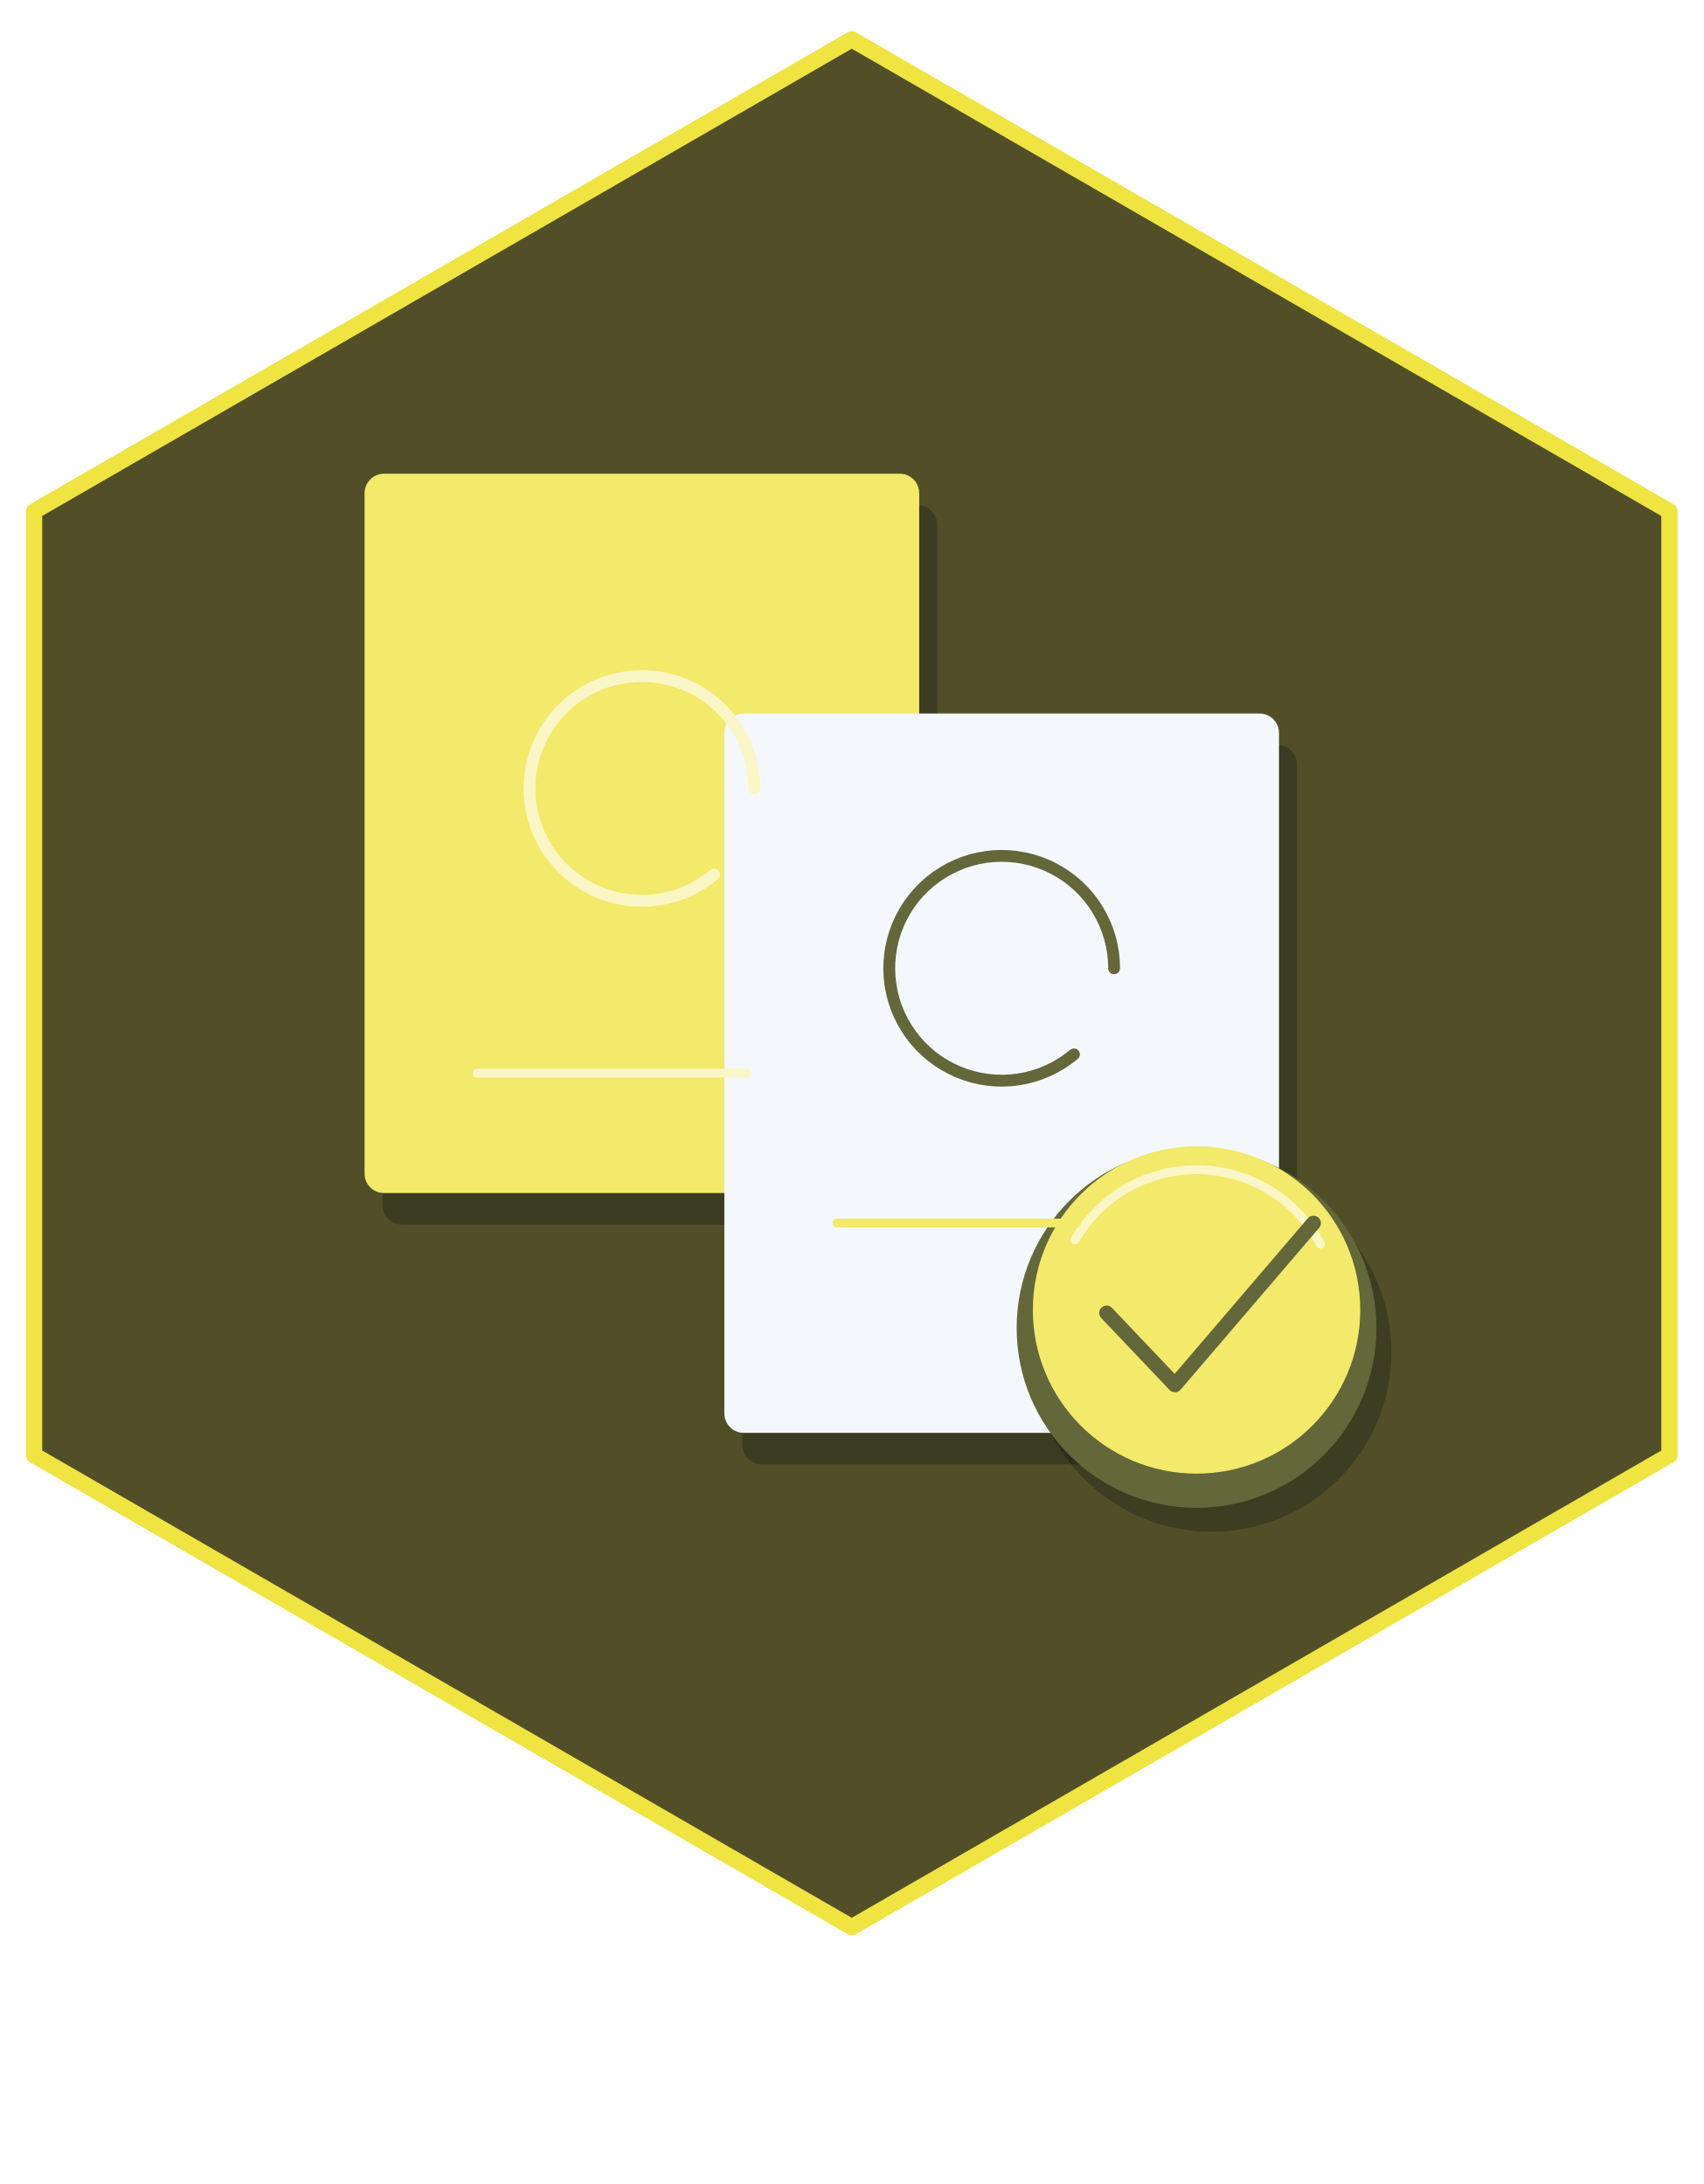
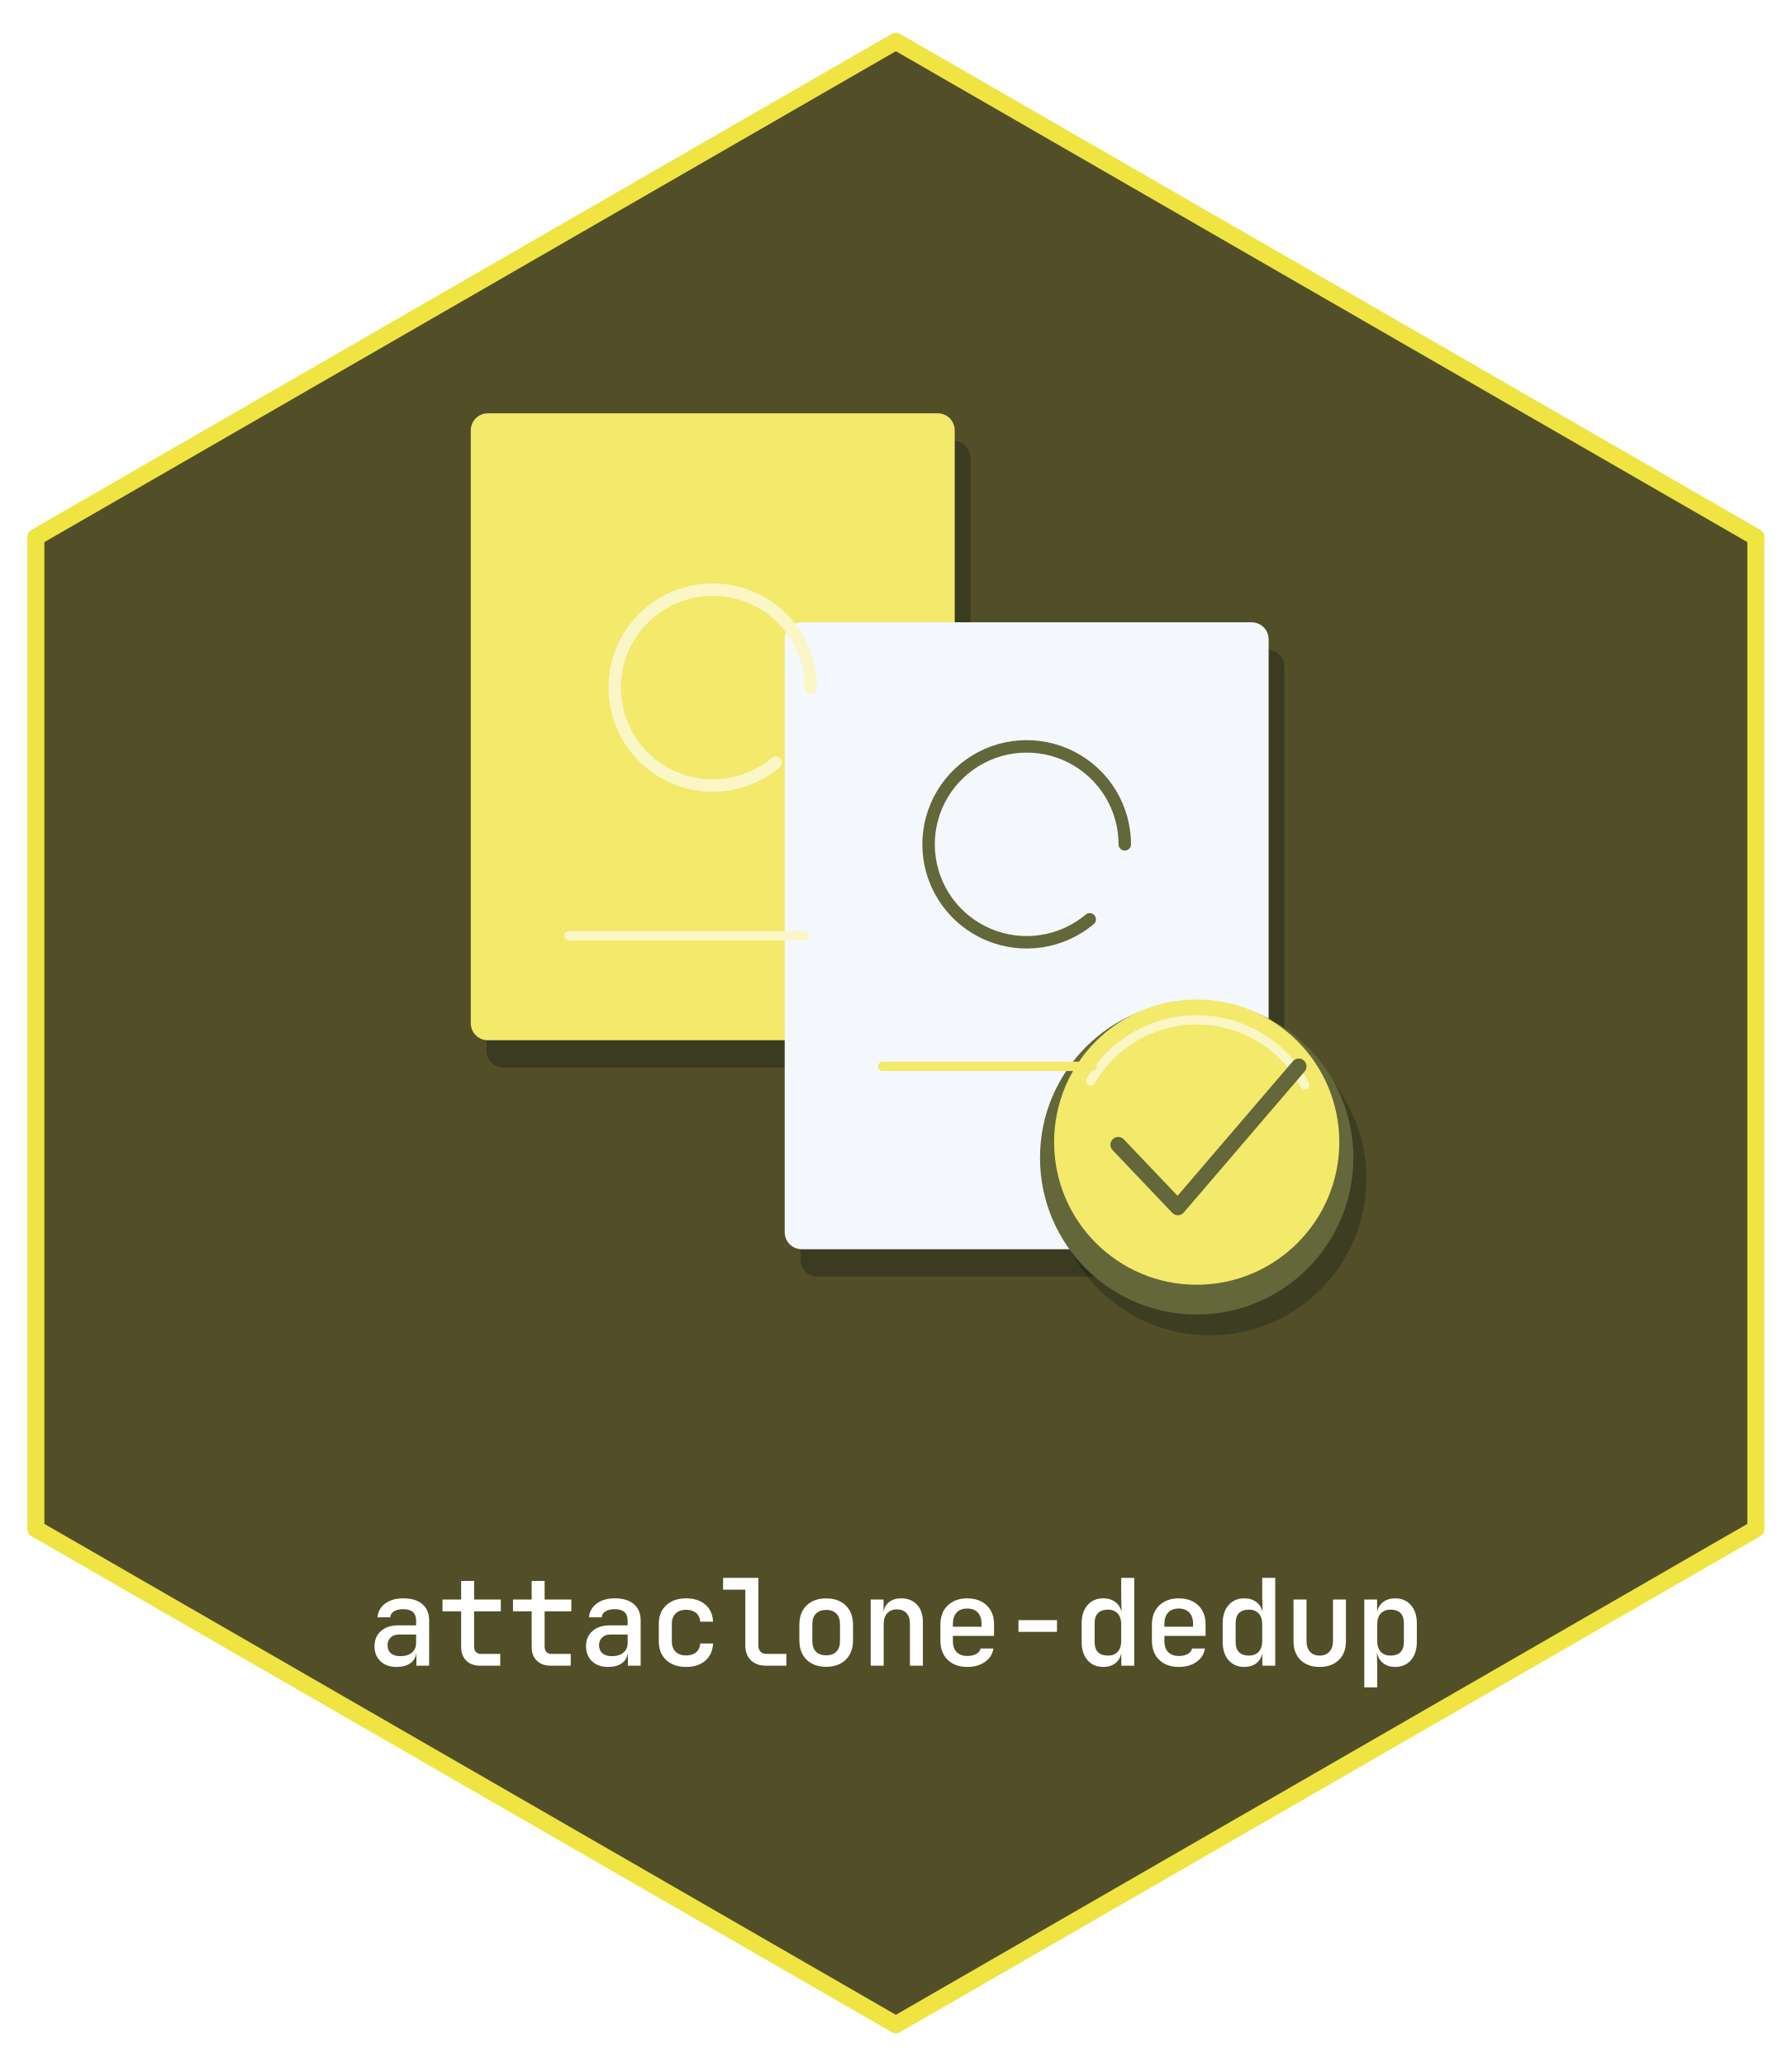
- <svg xmlns="http://www.w3.org/2000/svg" xmlns:xlink="http://www.w3.org/1999/xlink" width="432pt" height="554pt" viewBox="0 0 432 554">
+ <svg xmlns="http://www.w3.org/2000/svg" xmlns:xlink="http://www.w3.org/1999/xlink" width="432pt" height="498pt" viewBox="0 0 432 498">
  <defs>
    <g>
      <g id="glyph-0-0">
-         <path d="M 8.328 0.344 C 6.422 0.344 4.906 -0.191 3.781 -1.266 C 2.664 -2.348 2.109 -3.766 2.109 -5.516 C 2.109 -7.273 2.707 -8.691 3.906 -9.766 C 5.113 -10.848 6.711 -11.391 8.703 -11.391 L 13.875 -11.391 L 13.875 -12.75 C 13.875 -14.906 12.66 -15.984 10.234 -15.984 C 9.148 -15.984 8.273 -15.773 7.609 -15.359 C 6.953 -14.953 6.602 -14.391 6.562 -13.672 L 2.953 -13.672 C 3.066 -15.234 3.77 -16.52 5.062 -17.531 C 6.352 -18.539 8.086 -19.047 10.266 -19.047 C 12.578 -19.047 14.367 -18.492 15.641 -17.391 C 16.91 -16.285 17.547 -14.75 17.547 -12.781 L 17.547 0 L 13.938 0 L 13.938 -3.5 L 13.906 -3.5 C 13.75 -2.301 13.18 -1.359 12.203 -0.672 C 11.234 0.004 9.941 0.344 8.328 0.344 Z M 9.391 -2.688 C 10.766 -2.688 11.852 -3.02 12.656 -3.688 C 13.469 -4.352 13.875 -5.254 13.875 -6.391 L 13.875 -8.812 L 8.969 -8.812 C 8 -8.812 7.223 -8.523 6.641 -7.953 C 6.066 -7.391 5.781 -6.664 5.781 -5.781 C 5.781 -4.832 6.098 -4.078 6.734 -3.516 C 7.367 -2.961 8.254 -2.688 9.391 -2.688 Z M 9.391 -2.688 " />
+         <path d="M 7.109 0.297 C 5.484 0.297 4.191 -0.16 3.234 -1.078 C 2.273 -2.004 1.797 -3.211 1.797 -4.703 C 1.797 -6.203 2.305 -7.41 3.328 -8.328 C 4.359 -9.254 5.723 -9.719 7.422 -9.719 L 11.828 -9.719 L 11.828 -10.875 C 11.828 -12.707 10.797 -13.625 8.734 -13.625 C 7.805 -13.625 7.062 -13.453 6.5 -13.109 C 5.938 -12.766 5.633 -12.281 5.594 -11.656 L 2.516 -11.656 C 2.617 -12.988 3.219 -14.082 4.312 -14.938 C 5.414 -15.801 6.898 -16.234 8.766 -16.234 C 10.734 -16.234 12.258 -15.766 13.344 -14.828 C 14.426 -13.891 14.969 -12.582 14.969 -10.906 L 14.969 0 L 11.891 0 L 11.891 -2.984 L 11.859 -2.984 C 11.723 -1.961 11.238 -1.16 10.406 -0.578 C 9.57 0.004 8.473 0.297 7.109 0.297 Z M 8 -2.297 C 9.176 -2.297 10.109 -2.578 10.797 -3.141 C 11.484 -3.711 11.828 -4.484 11.828 -5.453 L 11.828 -7.516 L 7.656 -7.516 C 6.82 -7.516 6.16 -7.27 5.672 -6.781 C 5.18 -6.301 4.938 -5.688 4.938 -4.938 C 4.938 -4.125 5.203 -3.477 5.734 -3 C 6.273 -2.531 7.031 -2.297 8 -2.297 Z M 8 -2.297 " />
      </g>
      <g id="glyph-0-1">
-         <path d="M 12.062 0 C 10.414 0 9.102 -0.473 8.125 -1.422 C 7.145 -2.379 6.656 -3.672 6.656 -5.297 L 6.656 -15.375 L 1.391 -15.375 L 1.391 -18.703 L 6.656 -18.703 L 6.656 -23.969 L 10.344 -23.969 L 10.344 -18.703 L 17.891 -18.703 L 17.891 -15.375 L 10.344 -15.375 L 10.344 -5.344 C 10.344 -4.75 10.508 -4.266 10.844 -3.891 C 11.188 -3.516 11.648 -3.328 12.234 -3.328 L 17.719 -3.328 L 17.719 0 Z M 12.062 0 " />
+         <path d="M 10.297 0 C 8.879 0 7.754 -0.406 6.922 -1.219 C 6.098 -2.031 5.688 -3.133 5.688 -4.531 L 5.688 -13.109 L 1.188 -13.109 L 1.188 -15.953 L 5.688 -15.953 L 5.688 -20.438 L 8.812 -20.438 L 8.812 -15.953 L 15.25 -15.953 L 15.25 -13.109 L 8.812 -13.109 L 8.812 -4.547 C 8.812 -4.047 8.957 -3.633 9.25 -3.312 C 9.539 -3 9.938 -2.844 10.438 -2.844 L 15.109 -2.844 L 15.109 0 Z M 10.297 0 " />
      </g>
      <g id="glyph-0-2">
-         <path d="M 10.469 0.344 C 8.133 0.344 6.266 -0.301 4.859 -1.594 C 3.453 -2.883 2.75 -4.656 2.75 -6.906 L 2.75 -11.797 C 2.75 -14.035 3.453 -15.801 4.859 -17.094 C 6.266 -18.395 8.133 -19.047 10.469 -19.047 C 12.738 -19.047 14.551 -18.453 15.906 -17.266 C 17.27 -16.086 18 -14.477 18.094 -12.438 L 14.453 -12.438 C 14.379 -13.508 13.984 -14.336 13.266 -14.922 C 12.555 -15.516 11.625 -15.812 10.469 -15.812 C 9.227 -15.812 8.242 -15.461 7.516 -14.766 C 6.785 -14.078 6.422 -13.098 6.422 -11.828 L 6.422 -6.906 C 6.422 -5.613 6.785 -4.617 7.516 -3.922 C 8.242 -3.234 9.227 -2.891 10.469 -2.891 C 11.645 -2.891 12.582 -3.18 13.281 -3.766 C 13.988 -4.359 14.379 -5.203 14.453 -6.297 L 18.094 -6.297 C 18 -4.254 17.27 -2.633 15.906 -1.438 C 14.551 -0.25 12.738 0.344 10.469 0.344 Z M 10.469 0.344 " />
+         <path d="M 8.938 0.297 C 6.938 0.297 5.336 -0.254 4.141 -1.359 C 2.941 -2.461 2.344 -3.973 2.344 -5.891 L 2.344 -10.062 C 2.344 -11.977 2.941 -13.484 4.141 -14.578 C 5.336 -15.68 6.938 -16.234 8.938 -16.234 C 10.863 -16.234 12.406 -15.727 13.562 -14.719 C 14.727 -13.719 15.348 -12.348 15.422 -10.609 L 12.328 -10.609 C 12.266 -11.523 11.926 -12.234 11.312 -12.734 C 10.707 -13.234 9.914 -13.484 8.938 -13.484 C 7.875 -13.484 7.031 -13.188 6.406 -12.594 C 5.789 -12.008 5.484 -11.176 5.484 -10.094 L 5.484 -5.891 C 5.484 -4.785 5.789 -3.938 6.406 -3.344 C 7.031 -2.758 7.875 -2.469 8.938 -2.469 C 9.938 -2.469 10.734 -2.719 11.328 -3.219 C 11.93 -3.719 12.266 -4.43 12.328 -5.359 L 15.422 -5.359 C 15.348 -3.617 14.727 -2.238 13.562 -1.219 C 12.406 -0.207 10.863 0.297 8.938 0.297 Z M 8.938 0.297 " />
      </g>
      <g id="glyph-0-3">
-         <path d="M 13.094 0 C 11.32 0 9.91 -0.516 8.859 -1.547 C 7.805 -2.578 7.281 -3.953 7.281 -5.672 L 7.281 -21.484 L 0.984 -21.484 L 0.984 -24.812 L 10.953 -24.812 L 10.953 -5.75 C 10.953 -5 11.156 -4.406 11.562 -3.969 C 11.969 -3.539 12.52 -3.328 13.219 -3.328 L 18.875 -3.328 L 18.875 0 Z M 13.094 0 " />
+         <path d="M 11.172 0 C 9.66 0 8.453 -0.438 7.547 -1.312 C 6.648 -2.195 6.203 -3.375 6.203 -4.844 L 6.203 -18.328 L 0.844 -18.328 L 0.844 -21.172 L 9.344 -21.172 L 9.344 -4.906 C 9.344 -4.258 9.516 -3.754 9.859 -3.391 C 10.203 -3.023 10.676 -2.844 11.281 -2.844 L 16.094 -2.844 L 16.094 0 Z M 11.172 0 " />
      </g>
      <g id="glyph-0-4">
-         <path d="M 10.203 0.312 C 7.891 0.312 6.047 -0.352 4.672 -1.688 C 3.305 -3.031 2.625 -4.859 2.625 -7.172 L 2.625 -11.531 C 2.625 -13.863 3.301 -15.691 4.656 -17.016 C 6.02 -18.336 7.867 -19 10.203 -19 C 12.535 -19 14.379 -18.336 15.734 -17.016 C 17.098 -15.691 17.781 -13.863 17.781 -11.531 L 17.781 -7.172 C 17.781 -4.859 17.094 -3.031 15.719 -1.688 C 14.352 -0.352 12.516 0.312 10.203 0.312 Z M 10.203 -2.922 C 11.422 -2.922 12.375 -3.266 13.062 -3.953 C 13.758 -4.648 14.109 -5.645 14.109 -6.938 L 14.109 -11.766 C 14.109 -13.055 13.758 -14.047 13.062 -14.734 C 12.375 -15.43 11.422 -15.781 10.203 -15.781 C 8.973 -15.781 8.016 -15.43 7.328 -14.734 C 6.641 -14.047 6.297 -13.055 6.297 -11.766 L 6.297 -6.938 C 6.297 -5.645 6.641 -4.648 7.328 -3.953 C 8.016 -3.266 8.973 -2.922 10.203 -2.922 Z M 10.203 -2.922 " />
+         <path d="M 8.703 0.266 C 6.723 0.266 5.148 -0.301 3.984 -1.438 C 2.816 -2.582 2.234 -4.145 2.234 -6.125 L 2.234 -9.828 C 2.234 -11.816 2.812 -13.379 3.969 -14.516 C 5.133 -15.648 6.711 -16.219 8.703 -16.219 C 10.691 -16.219 12.266 -15.648 13.422 -14.516 C 14.586 -13.379 15.172 -11.816 15.172 -9.828 L 15.172 -6.125 C 15.172 -4.145 14.582 -2.582 13.406 -1.438 C 12.238 -0.301 10.672 0.266 8.703 0.266 Z M 8.703 -2.5 C 9.742 -2.5 10.555 -2.789 11.141 -3.375 C 11.734 -3.969 12.031 -4.816 12.031 -5.922 L 12.031 -10.031 C 12.031 -11.133 11.734 -11.977 11.141 -12.562 C 10.555 -13.156 9.742 -13.453 8.703 -13.453 C 7.66 -13.453 6.844 -13.156 6.25 -12.562 C 5.656 -11.977 5.359 -11.133 5.359 -10.031 L 5.359 -5.922 C 5.359 -4.816 5.656 -3.969 6.25 -3.375 C 6.844 -2.789 7.66 -2.5 8.703 -2.5 Z M 8.703 -2.5 " />
      </g>
      <g id="glyph-0-5">
-         <path d="M 2.859 0 L 2.859 -18.703 L 6.5 -18.703 L 6.5 -15.125 C 6.676 -16.352 7.203 -17.312 8.078 -18 C 8.953 -18.695 10.086 -19.047 11.484 -19.047 C 13.348 -19.047 14.832 -18.445 15.938 -17.25 C 17.051 -16.062 17.609 -14.457 17.609 -12.438 L 17.609 0 L 13.938 0 L 13.938 -11.906 C 13.938 -13.195 13.609 -14.188 12.953 -14.875 C 12.297 -15.562 11.398 -15.906 10.266 -15.906 C 9.109 -15.906 8.195 -15.539 7.531 -14.812 C 6.863 -14.094 6.531 -13.086 6.531 -11.797 L 6.531 0 Z M 2.859 0 " />
+         <path d="M 2.438 0 L 2.438 -15.953 L 5.531 -15.953 L 5.531 -12.906 C 5.688 -13.945 6.133 -14.758 6.875 -15.344 C 7.625 -15.938 8.598 -16.234 9.797 -16.234 C 11.391 -16.234 12.656 -15.723 13.594 -14.703 C 14.539 -13.691 15.016 -12.328 15.016 -10.609 L 15.016 0 L 11.891 0 L 11.891 -10.156 C 11.891 -11.25 11.609 -12.094 11.047 -12.688 C 10.484 -13.281 9.723 -13.578 8.766 -13.578 C 7.773 -13.578 6.992 -13.266 6.422 -12.641 C 5.848 -12.023 5.562 -11.164 5.562 -10.062 L 5.562 0 Z M 2.438 0 " />
      </g>
      <g id="glyph-0-6">
-         <path d="M 10.203 0.344 C 7.91 0.344 6.07 -0.32 4.688 -1.656 C 3.312 -3 2.625 -4.828 2.625 -7.141 L 2.625 -11.562 C 2.625 -13.875 3.312 -15.695 4.688 -17.031 C 6.07 -18.375 7.91 -19.047 10.203 -19.047 C 11.742 -19.047 13.078 -18.742 14.203 -18.141 C 15.336 -17.535 16.219 -16.688 16.844 -15.594 C 17.469 -14.508 17.781 -13.242 17.781 -11.797 L 17.781 -8.438 L 6.156 -8.438 L 6.156 -6.906 C 6.156 -5.594 6.516 -4.57 7.234 -3.844 C 7.961 -3.113 8.953 -2.75 10.203 -2.75 C 11.223 -2.75 12.07 -2.938 12.75 -3.312 C 13.426 -3.688 13.832 -4.203 13.969 -4.859 L 17.609 -4.859 C 17.359 -3.273 16.555 -2.008 15.203 -1.062 C 13.859 -0.125 12.191 0.344 10.203 0.344 Z M 6.156 -11.797 L 6.156 -11.016 L 14.25 -11.016 L 14.25 -11.828 C 14.25 -13.211 13.895 -14.281 13.188 -15.031 C 12.488 -15.781 11.492 -16.156 10.203 -16.156 C 8.91 -16.156 7.91 -15.773 7.203 -15.016 C 6.504 -14.254 6.156 -13.18 6.156 -11.797 Z M 6.156 -11.797 " />
+         <path d="M 8.703 0.297 C 6.742 0.297 5.176 -0.27 4 -1.406 C 2.82 -2.551 2.234 -4.113 2.234 -6.094 L 2.234 -9.859 C 2.234 -11.828 2.82 -13.379 4 -14.516 C 5.176 -15.66 6.742 -16.234 8.703 -16.234 C 10.016 -16.234 11.156 -15.977 12.125 -15.469 C 13.094 -14.957 13.844 -14.238 14.375 -13.312 C 14.906 -12.383 15.172 -11.301 15.172 -10.062 L 15.172 -7.188 L 5.25 -7.188 L 5.25 -5.891 C 5.25 -4.766 5.555 -3.891 6.172 -3.266 C 6.797 -2.648 7.641 -2.344 8.703 -2.344 C 9.566 -2.344 10.289 -2.504 10.875 -2.828 C 11.457 -3.148 11.805 -3.586 11.922 -4.141 L 15.016 -4.141 C 14.805 -2.785 14.125 -1.707 12.969 -0.906 C 11.82 -0.102 10.398 0.297 8.703 0.297 Z M 5.25 -10.062 L 5.25 -9.391 L 12.156 -9.391 L 12.156 -10.094 C 12.156 -11.27 11.852 -12.176 11.25 -12.812 C 10.656 -13.457 9.805 -13.781 8.703 -13.781 C 7.598 -13.781 6.742 -13.453 6.141 -12.797 C 5.547 -12.148 5.25 -11.238 5.25 -10.062 Z M 5.25 -10.062 " />
      </g>
      <g id="glyph-0-7">
-         <path d="M 4.766 -9.547 L 4.766 -12.891 L 15.641 -12.891 L 15.641 -9.547 Z M 4.766 -9.547 " />
+         <path d="M 4.062 -8.156 L 4.062 -10.984 L 13.344 -10.984 L 13.344 -8.156 Z M 4.062 -8.156 " />
      </g>
      <g id="glyph-0-8">
-         <path d="M 8.812 0.344 C 6.945 0.344 5.457 -0.289 4.344 -1.562 C 3.238 -2.832 2.688 -4.547 2.688 -6.703 L 2.688 -11.969 C 2.688 -14.145 3.238 -15.867 4.344 -17.141 C 5.457 -18.41 6.945 -19.047 8.812 -19.047 C 10.145 -19.047 11.27 -18.703 12.188 -18.016 C 13.102 -17.336 13.695 -16.383 13.969 -15.156 L 13.875 -19.484 L 13.875 -24.812 L 17.547 -24.812 L 17.547 0 L 13.906 0 L 13.906 -3.531 C 13.656 -2.312 13.082 -1.359 12.188 -0.672 C 11.289 0.004 10.164 0.344 8.812 0.344 Z M 10.094 -2.859 C 11.27 -2.859 12.191 -3.211 12.859 -3.922 C 13.535 -4.641 13.875 -5.656 13.875 -6.969 L 13.875 -11.766 C 13.875 -13.055 13.535 -14.055 12.859 -14.766 C 12.191 -15.484 11.27 -15.844 10.094 -15.844 C 8.914 -15.844 8 -15.531 7.344 -14.906 C 6.688 -14.281 6.359 -13.289 6.359 -11.938 L 6.359 -6.797 C 6.359 -5.41 6.688 -4.406 7.344 -3.781 C 8 -3.164 8.914 -2.859 10.094 -2.859 Z M 10.094 -2.859 " />
+         <path d="M 7.516 0.297 C 5.93 0.297 4.664 -0.242 3.719 -1.328 C 2.77 -2.41 2.297 -3.875 2.297 -5.719 L 2.297 -10.203 C 2.297 -12.055 2.77 -13.523 3.719 -14.609 C 4.664 -15.691 5.93 -16.234 7.516 -16.234 C 8.648 -16.234 9.609 -15.941 10.391 -15.359 C 11.18 -14.785 11.691 -13.977 11.922 -12.938 L 11.828 -16.609 L 11.828 -21.172 L 14.969 -21.172 L 14.969 0 L 11.859 0 L 11.859 -3.016 C 11.648 -1.973 11.16 -1.16 10.391 -0.578 C 9.629 0.004 8.672 0.297 7.516 0.297 Z M 8.609 -2.438 C 9.617 -2.438 10.406 -2.738 10.969 -3.344 C 11.539 -3.957 11.828 -4.82 11.828 -5.938 L 11.828 -10.031 C 11.828 -11.133 11.539 -11.988 10.969 -12.594 C 10.406 -13.207 9.617 -13.516 8.609 -13.516 C 7.609 -13.516 6.828 -13.25 6.266 -12.719 C 5.703 -12.188 5.422 -11.336 5.422 -10.172 L 5.422 -5.797 C 5.422 -4.617 5.703 -3.766 6.266 -3.234 C 6.828 -2.703 7.609 -2.438 8.609 -2.438 Z M 8.609 -2.438 " />
      </g>
      <g id="glyph-0-9">
-         <path d="M 10.172 0.344 C 7.898 0.344 6.098 -0.305 4.766 -1.609 C 3.441 -2.91 2.781 -4.688 2.781 -6.938 L 2.781 -18.703 L 6.453 -18.703 L 6.453 -6.969 C 6.453 -5.695 6.781 -4.691 7.438 -3.953 C 8.102 -3.223 9.016 -2.859 10.172 -2.859 C 11.348 -2.859 12.27 -3.223 12.938 -3.953 C 13.602 -4.691 13.938 -5.695 13.938 -6.969 L 13.938 -18.703 L 17.609 -18.703 L 17.609 -6.938 C 17.609 -4.688 16.93 -2.91 15.578 -1.609 C 14.234 -0.305 12.43 0.344 10.172 0.344 Z M 10.172 0.344 " />
+         <path d="M 8.672 0.297 C 6.734 0.297 5.195 -0.258 4.062 -1.375 C 2.938 -2.488 2.375 -4.004 2.375 -5.922 L 2.375 -15.953 L 5.516 -15.953 L 5.516 -5.938 C 5.516 -4.863 5.789 -4.008 6.344 -3.375 C 6.906 -2.75 7.68 -2.438 8.672 -2.438 C 9.672 -2.438 10.457 -2.75 11.031 -3.375 C 11.602 -4.008 11.891 -4.863 11.891 -5.938 L 11.891 -15.953 L 15.016 -15.953 L 15.016 -5.922 C 15.016 -4.004 14.441 -2.488 13.297 -1.375 C 12.148 -0.258 10.609 0.297 8.672 0.297 Z M 8.672 0.297 " />
      </g>
      <g id="glyph-0-10">
-         <path d="M 2.859 6.125 L 2.859 -18.703 L 6.5 -18.703 L 6.5 -15.156 C 6.75 -16.383 7.316 -17.336 8.203 -18.016 C 9.098 -18.703 10.227 -19.047 11.594 -19.047 C 13.445 -19.047 14.93 -18.406 16.047 -17.125 C 17.16 -15.844 17.719 -14.133 17.719 -12 L 17.719 -6.734 C 17.719 -4.578 17.16 -2.859 16.047 -1.578 C 14.93 -0.297 13.445 0.344 11.594 0.344 C 10.227 0.344 9.094 -0.008 8.188 -0.719 C 7.281 -1.438 6.703 -2.422 6.453 -3.672 L 6.422 -3.672 L 6.531 0.781 L 6.531 6.125 Z M 10.297 -2.859 C 11.473 -2.859 12.391 -3.164 13.047 -3.781 C 13.711 -4.406 14.047 -5.41 14.047 -6.797 L 14.047 -11.938 C 14.047 -13.289 13.711 -14.281 13.047 -14.906 C 12.391 -15.531 11.473 -15.844 10.297 -15.844 C 9.117 -15.844 8.195 -15.484 7.531 -14.766 C 6.863 -14.055 6.531 -13.055 6.531 -11.766 L 6.531 -6.969 C 6.531 -5.656 6.863 -4.641 7.531 -3.922 C 8.195 -3.211 9.117 -2.859 10.297 -2.859 Z M 10.297 -2.859 " />
+         <path d="M 2.438 5.219 L 2.438 -15.953 L 5.531 -15.953 L 5.531 -12.938 C 5.75 -13.977 6.238 -14.785 7 -15.359 C 7.77 -15.941 8.734 -16.234 9.891 -16.234 C 11.473 -16.234 12.738 -15.688 13.688 -14.594 C 14.633 -13.508 15.109 -12.055 15.109 -10.234 L 15.109 -5.734 C 15.109 -3.898 14.633 -2.438 13.688 -1.344 C 12.738 -0.25 11.473 0.297 9.891 0.297 C 8.734 0.297 7.766 -0.004 6.984 -0.609 C 6.211 -1.223 5.723 -2.062 5.516 -3.125 L 5.484 -3.125 L 5.562 0.672 L 5.562 5.219 Z M 8.781 -2.438 C 9.789 -2.438 10.578 -2.703 11.141 -3.234 C 11.703 -3.766 11.984 -4.617 11.984 -5.797 L 11.984 -10.172 C 11.984 -11.336 11.703 -12.188 11.141 -12.719 C 10.578 -13.25 9.789 -13.516 8.781 -13.516 C 7.781 -13.516 6.992 -13.207 6.422 -12.594 C 5.848 -11.988 5.562 -11.133 5.562 -10.031 L 5.562 -5.938 C 5.562 -4.82 5.848 -3.957 6.422 -3.344 C 6.992 -2.738 7.781 -2.438 8.781 -2.438 Z M 8.781 -2.438 " />
      </g>
    </g>
  </defs>
-   <path fill-rule="nonzero" fill="rgb(32.157%, 30.98%, 15.686%)" fill-opacity="1" stroke-width="4.125" stroke-linecap="round" stroke-linejoin="round" stroke="rgb(94.118%, 89.412%, 25.882%)" stroke-opacity="1" stroke-miterlimit="10" d="M 216 9.977 L 423.359 129.695 L 423.359 369.133 L 216 488.855 L 8.641 369.133 L 8.641 129.695 Z M 216 9.977 " />
-   <path fill-rule="nonzero" fill="rgb(1.176%, 3.922%, 7.059%)" fill-opacity="0.278" d="M 101.934 310.621 L 232.746 310.621 L 232.547 310.617 L 233.34 310.586 L 234.117 310.426 L 234.855 310.145 L 235.543 309.75 L 236.156 309.25 L 236.684 308.656 L 237.105 307.984 L 237.414 307.258 L 237.605 306.488 L 237.668 305.699 L 237.668 133.066 L 237.605 132.277 L 237.414 131.508 L 237.105 130.781 L 236.684 130.109 L 236.156 129.516 L 235.543 129.016 L 234.855 128.621 L 234.117 128.34 L 233.34 128.18 L 232.746 128.145 L 101.934 128.145 L 102.527 128.18 L 101.734 128.148 L 100.949 128.242 L 100.188 128.465 L 99.473 128.805 L 98.82 129.254 L 98.246 129.805 L 97.773 130.438 L 97.402 131.137 L 97.152 131.891 L 97.027 132.672 L 97.012 133.066 L 97.012 305.699 L 97.027 305.301 L 97.027 306.094 L 97.152 306.875 L 97.402 307.629 L 97.773 308.328 L 98.246 308.961 L 98.82 309.512 L 99.473 309.961 L 100.188 310.301 L 100.949 310.523 L 101.734 310.617 Z M 101.934 310.621 " />
-   <path fill-rule="nonzero" fill="rgb(95.294%, 91.373%, 41.961%)" fill-opacity="1" d="M 97.371 302.637 L 228.184 302.637 L 227.984 302.633 L 228.777 302.602 L 229.555 302.441 L 230.293 302.164 L 230.98 301.766 L 231.594 301.266 L 232.121 300.672 L 232.543 300.004 L 232.855 299.273 L 233.043 298.504 L 233.105 297.715 L 233.105 125.086 L 233.043 124.293 L 232.855 123.523 L 232.543 122.797 L 232.121 122.125 L 231.594 121.535 L 230.98 121.031 L 230.293 120.637 L 229.555 120.355 L 228.777 120.195 L 228.184 120.16 L 97.371 120.16 L 97.965 120.195 L 97.172 120.164 L 96.387 120.262 L 95.625 120.48 L 94.91 120.82 L 94.258 121.27 L 93.688 121.82 L 93.211 122.453 L 92.844 123.156 L 92.59 123.906 L 92.465 124.688 L 92.449 125.086 L 92.449 297.715 L 92.465 297.32 L 92.465 298.109 L 92.59 298.895 L 92.844 299.645 L 93.211 300.348 L 93.688 300.98 L 94.258 301.527 L 94.91 301.977 L 95.625 302.316 L 96.387 302.539 L 97.172 302.633 Z M 97.371 302.637 " />
-   <path fill-rule="nonzero" fill="rgb(1.176%, 3.922%, 7.059%)" fill-opacity="0.278" d="M 193.172 371.445 L 323.984 371.445 L 323.785 371.441 L 324.578 371.41 L 325.355 371.254 L 326.094 370.973 L 326.781 370.574 L 327.395 370.074 L 327.922 369.48 L 328.344 368.812 L 328.652 368.082 L 328.844 367.312 L 328.906 366.523 L 328.906 193.895 L 328.844 193.102 L 328.652 192.332 L 328.344 191.605 L 327.922 190.934 L 327.395 190.344 L 326.781 189.84 L 326.094 189.445 L 325.355 189.164 L 324.578 189.004 L 323.984 188.969 L 193.172 188.969 L 193.766 189.004 L 192.973 188.973 L 192.188 189.07 L 191.426 189.289 L 190.711 189.629 L 190.059 190.078 L 189.488 190.629 L 189.012 191.262 L 188.641 191.965 L 188.391 192.715 L 188.266 193.496 L 188.25 193.895 L 188.25 366.523 L 188.266 366.129 L 188.266 366.918 L 188.391 367.703 L 188.641 368.453 L 189.012 369.156 L 189.488 369.789 L 190.059 370.336 L 190.711 370.789 L 191.426 371.125 L 192.188 371.348 L 192.973 371.441 Z M 193.172 371.445 " />
-   <path fill-rule="nonzero" fill="rgb(95.686%, 97.255%, 98.824%)" fill-opacity="1" d="M 188.609 363.465 L 319.422 363.465 L 319.223 363.461 L 320.016 363.426 L 320.793 363.27 L 321.531 362.988 L 322.219 362.594 L 322.832 362.09 L 323.359 361.496 L 323.781 360.828 L 324.094 360.098 L 324.281 359.328 L 324.344 358.539 L 324.344 185.91 L 324.281 185.121 L 324.094 184.352 L 323.781 183.621 L 323.359 182.953 L 322.832 182.359 L 322.219 181.859 L 321.531 181.461 L 320.793 181.18 L 320.016 181.023 L 319.422 180.988 L 188.609 180.988 L 189.203 181.023 L 188.41 180.992 L 187.625 181.086 L 186.863 181.305 L 186.148 181.645 L 185.496 182.098 L 184.926 182.645 L 184.449 183.277 L 184.082 183.98 L 183.828 184.73 L 183.703 185.512 L 183.688 185.91 L 183.688 358.539 L 183.703 358.145 L 183.703 358.938 L 183.828 359.719 L 184.082 360.469 L 184.449 361.172 L 184.926 361.805 L 185.496 362.355 L 186.148 362.805 L 186.863 363.145 L 187.625 363.363 L 188.41 363.461 Z M 188.609 363.465 " />
-   <path fill="none" stroke-width="3" stroke-linecap="round" stroke-linejoin="round" stroke="rgb(98.039%, 96.471%, 77.647%)" stroke-opacity="1" stroke-miterlimit="10" d="M 191.289 199.996 L 191.223 198.043 L 191.023 196.102 L 190.691 194.176 L 190.227 192.281 L 189.633 190.422 L 188.918 188.605 L 188.074 186.844 L 187.117 185.145 L 186.043 183.512 L 184.859 181.957 L 183.574 180.488 L 182.191 179.113 L 180.715 177.832 L 179.156 176.656 L 177.523 175.59 L 175.816 174.641 L 174.051 173.805 L 172.234 173.098 L 170.371 172.512 L 168.473 172.059 L 166.547 171.734 L 164.602 171.539 L 162.652 171.484 L 160.699 171.559 L 158.758 171.766 L 156.836 172.109 L 154.941 172.582 L 153.086 173.18 L 151.273 173.906 L 149.516 174.754 L 147.82 175.723 L 146.191 176.801 L 144.645 177.992 L 143.18 179.285 L 141.809 180.676 L 140.535 182.156 L 139.367 183.719 L 138.309 185.359 L 137.363 187.066 L 136.539 188.836 L 135.836 190.66 L 135.262 192.523 L 134.816 194.426 L 134.5 196.352 L 134.316 198.293 L 134.266 200.246 L 134.352 202.195 L 134.566 204.137 L 134.918 206.059 L 135.398 207.949 L 136.008 209.805 L 136.742 211.613 L 137.598 213.367 L 138.57 215.062 L 139.66 216.684 L 140.855 218.227 L 142.156 219.684 L 143.551 221.047 L 145.035 222.312 L 146.605 223.477 L 148.25 224.527 L 149.961 225.465 L 151.734 226.281 L 153.559 226.977 L 155.43 227.543 L 157.332 227.98 L 159.258 228.289 L 161.203 228.465 L 163.156 228.504 L 165.105 228.41 L 167.043 228.184 L 168.965 227.828 L 170.855 227.34 L 172.707 226.723 L 174.512 225.98 L 176.262 225.117 L 177.949 224.133 L 179.566 223.039 L 181.105 221.836 " />
-   <path fill="none" stroke-width="3" stroke-linecap="round" stroke-linejoin="round" stroke="rgb(38.824%, 40.392%, 22.353%)" stroke-opacity="1" stroke-miterlimit="10" d="M 282.527 245.613 L 282.461 243.664 L 282.262 241.719 L 281.93 239.797 L 281.465 237.898 L 280.871 236.039 L 280.156 234.223 L 279.312 232.461 L 278.355 230.762 L 277.281 229.133 L 276.098 227.578 L 274.812 226.109 L 273.43 224.73 L 271.953 223.453 L 270.395 222.277 L 268.762 221.211 L 267.055 220.258 L 265.289 219.426 L 263.473 218.715 L 261.609 218.133 L 259.711 217.676 L 257.785 217.352 L 255.84 217.16 L 253.891 217.102 L 251.938 217.176 L 249.996 217.387 L 248.074 217.727 L 246.18 218.199 L 244.324 218.801 L 242.512 219.527 L 240.754 220.375 L 239.059 221.34 L 237.43 222.422 L 235.883 223.609 L 234.418 224.902 L 233.047 226.293 L 231.773 227.773 L 230.605 229.336 L 229.547 230.977 L 228.602 232.688 L 227.777 234.457 L 227.074 236.277 L 226.5 238.145 L 226.055 240.043 L 225.738 241.969 L 225.555 243.914 L 225.504 245.867 L 225.59 247.816 L 225.805 249.758 L 226.156 251.676 L 226.637 253.57 L 227.246 255.426 L 227.98 257.234 L 228.836 258.988 L 229.809 260.68 L 230.898 262.301 L 232.094 263.844 L 233.395 265.301 L 234.789 266.668 L 236.273 267.934 L 237.844 269.094 L 239.488 270.148 L 241.199 271.082 L 242.973 271.902 L 244.801 272.594 L 246.668 273.164 L 248.57 273.602 L 250.496 273.906 L 252.441 274.082 L 254.395 274.125 L 256.344 274.031 L 258.285 273.805 L 260.203 273.445 L 262.094 272.957 L 263.945 272.34 L 265.75 271.598 L 267.5 270.734 L 269.188 269.754 L 270.805 268.656 L 272.344 267.457 " />
-   <path fill-rule="nonzero" fill="rgb(1.176%, 3.922%, 7.059%)" fill-opacity="0.251" d="M 352.859 342.934 C 352.859 368.129 332.434 388.555 307.238 388.555 C 282.043 388.555 261.621 368.129 261.621 342.934 C 261.621 317.738 282.043 297.316 307.238 297.316 C 332.434 297.316 352.859 317.738 352.859 342.934 " />
-   <path fill-rule="nonzero" fill="rgb(38.824%, 40.392%, 22.353%)" fill-opacity="1" d="M 349.055 336.852 C 349.055 362.047 328.633 382.473 303.438 382.473 C 278.242 382.473 257.816 362.047 257.816 336.852 C 257.816 311.656 278.242 291.234 303.438 291.234 C 328.633 291.234 349.055 311.656 349.055 336.852 " />
-   <path fill-rule="nonzero" fill="rgb(95.294%, 91.373%, 41.961%)" fill-opacity="1" d="M 344.949 332.289 C 344.949 355.219 326.363 373.805 303.438 373.805 C 280.508 373.805 261.922 355.219 261.922 332.289 C 261.922 309.363 280.508 290.777 303.438 290.777 C 326.363 290.777 344.949 309.363 344.949 332.289 " />
-   <path fill="none" stroke-width="2.25" stroke-linecap="round" stroke-linejoin="round" stroke="rgb(98.039%, 96.471%, 77.647%)" stroke-opacity="1" stroke-miterlimit="10" d="M 334.855 315.586 L 334.395 314.746 L 333.91 313.918 L 333.402 313.102 L 332.875 312.301 L 332.324 311.516 L 331.754 310.746 L 331.164 309.988 L 330.555 309.25 L 329.922 308.527 L 329.273 307.82 L 328.602 307.137 L 327.918 306.465 L 327.211 305.816 L 326.488 305.184 L 325.75 304.574 L 324.996 303.98 L 324.223 303.41 L 323.438 302.859 L 322.637 302.332 L 321.824 301.824 L 320.996 301.34 L 320.156 300.879 L 319.305 300.441 L 318.438 300.023 L 317.562 299.633 L 316.68 299.262 L 315.785 298.918 L 314.879 298.598 L 313.969 298.301 L 313.047 298.031 L 312.121 297.785 L 311.188 297.562 L 310.25 297.367 L 309.305 297.195 L 308.359 297.051 L 307.406 296.93 L 306.453 296.836 L 305.496 296.766 L 304.539 296.723 L 303.578 296.707 L 302.621 296.715 L 301.66 296.75 L 300.703 296.812 L 299.75 296.898 L 298.797 297.012 L 297.848 297.148 L 296.902 297.312 L 295.961 297.5 L 295.027 297.715 L 294.098 297.953 L 293.176 298.219 L 292.262 298.508 L 291.355 298.82 L 290.457 299.16 L 289.57 299.52 L 288.691 299.906 L 287.824 300.316 L 286.969 300.746 L 286.125 301.203 L 285.293 301.68 L 284.473 302.18 L 283.668 302.703 L 282.879 303.246 L 282.105 303.812 L 281.344 304.395 L 280.602 305 L 279.875 305.629 L 279.164 306.273 L 278.473 306.934 L 277.797 307.617 L 277.141 308.316 L 276.504 309.035 L 275.887 309.77 L 275.289 310.52 L 274.715 311.285 L 274.16 312.066 L 273.625 312.863 L 273.113 313.676 L 272.621 314.5 " />
-   <path fill="none" stroke-width="3.75" stroke-linecap="round" stroke-linejoin="round" stroke="rgb(38.824%, 40.392%, 22.353%)" stroke-opacity="1" stroke-miterlimit="10" d="M 280.629 333.051 L 297.961 351.297 L 333.09 310.242 " />
-   <path fill="none" stroke-width="2.25" stroke-linecap="round" stroke-linejoin="round" stroke="rgb(98.039%, 96.471%, 77.647%)" stroke-opacity="1" stroke-miterlimit="10" d="M 120.961 272.227 L 189.391 272.227 " />
-   <path fill="none" stroke-width="2.25" stroke-linecap="round" stroke-linejoin="round" stroke="rgb(95.294%, 91.373%, 41.961%)" stroke-opacity="1" stroke-miterlimit="10" d="M 212.199 310.242 L 273.023 310.242 " />
+   <path fill-rule="nonzero" fill="rgb(32.157%, 30.98%, 15.686%)" fill-opacity="1" stroke-width="4.125" stroke-linecap="round" stroke-linejoin="round" stroke="rgb(94.118%, 89.412%, 25.882%)" stroke-opacity="1" stroke-miterlimit="10" d="M 216 9.961 L 423.359 129.48 L 423.359 368.52 L 216 488.039 L 8.641 368.52 L 8.641 129.48 Z M 216 9.961 " />
+   <path fill-rule="nonzero" fill="rgb(1.176%, 3.922%, 7.059%)" fill-opacity="0.278" d="M 121.375 257.359 L 229.891 257.359 L 229.727 257.355 L 230.383 257.328 L 231.027 257.195 L 231.641 256.965 L 232.211 256.637 L 232.719 256.219 L 233.156 255.727 L 233.508 255.172 L 233.766 254.566 L 233.922 253.93 L 233.977 253.273 L 233.977 110.32 L 233.922 109.668 L 233.766 109.027 L 233.508 108.422 L 233.156 107.867 L 232.719 107.375 L 232.211 106.961 L 231.641 106.633 L 231.027 106.398 L 230.383 106.266 L 229.891 106.238 L 121.375 106.238 L 121.867 106.266 L 121.211 106.242 L 120.559 106.32 L 119.93 106.504 L 119.336 106.785 L 118.793 107.156 L 118.32 107.613 L 117.926 108.141 L 117.617 108.723 L 117.41 109.344 L 117.305 109.992 L 117.293 110.32 L 117.293 253.273 L 117.305 252.945 L 117.305 253.602 L 117.41 254.25 L 117.617 254.875 L 117.926 255.457 L 118.32 255.984 L 118.793 256.438 L 119.336 256.812 L 119.93 257.094 L 120.559 257.277 L 121.211 257.355 Z M 121.375 257.359 " />
+   <path fill-rule="nonzero" fill="rgb(95.294%, 91.373%, 41.961%)" fill-opacity="1" d="M 117.594 250.746 L 226.105 250.746 L 225.941 250.742 L 226.598 250.719 L 227.242 250.586 L 227.859 250.352 L 228.426 250.023 L 228.938 249.609 L 229.371 249.117 L 229.723 248.562 L 229.98 247.957 L 230.137 247.316 L 230.191 246.664 L 230.191 103.711 L 230.137 103.055 L 229.98 102.418 L 229.723 101.812 L 229.371 101.258 L 228.938 100.766 L 228.426 100.348 L 227.859 100.02 L 227.242 99.789 L 226.598 99.656 L 226.105 99.625 L 117.594 99.625 L 118.086 99.656 L 117.426 99.629 L 116.773 99.707 L 116.145 99.891 L 115.551 100.172 L 115.008 100.547 L 114.535 101 L 114.141 101.527 L 113.836 102.109 L 113.625 102.734 L 113.52 103.383 L 113.508 103.711 L 113.508 246.664 L 113.52 246.336 L 113.52 246.992 L 113.625 247.641 L 113.836 248.266 L 114.141 248.844 L 114.535 249.371 L 115.008 249.828 L 115.551 250.199 L 116.145 250.48 L 116.773 250.664 L 117.426 250.742 Z M 117.594 250.746 " />
+   <path fill-rule="nonzero" fill="rgb(1.176%, 3.922%, 7.059%)" fill-opacity="0.278" d="M 197.062 307.73 L 305.578 307.73 L 305.414 307.73 L 306.07 307.703 L 306.715 307.57 L 307.328 307.336 L 307.898 307.008 L 308.406 306.594 L 308.844 306.102 L 309.195 305.547 L 309.453 304.941 L 309.609 304.305 L 309.66 303.648 L 309.66 160.695 L 309.609 160.039 L 309.453 159.402 L 309.195 158.797 L 308.844 158.242 L 308.406 157.75 L 307.898 157.336 L 307.328 157.004 L 306.715 156.773 L 306.07 156.641 L 305.578 156.609 L 197.062 156.609 L 197.555 156.641 L 196.898 156.613 L 196.246 156.695 L 195.613 156.875 L 195.02 157.16 L 194.48 157.531 L 194.004 157.988 L 193.609 158.512 L 193.305 159.094 L 193.098 159.719 L 192.992 160.367 L 192.98 160.695 L 192.98 303.648 L 192.992 303.32 L 192.992 303.977 L 193.098 304.625 L 193.305 305.25 L 193.609 305.832 L 194.004 306.355 L 194.48 306.812 L 195.02 307.184 L 195.613 307.465 L 196.246 307.648 L 196.898 307.73 Z M 197.062 307.73 " />
+   <path fill-rule="nonzero" fill="rgb(95.686%, 97.255%, 98.824%)" fill-opacity="1" d="M 193.277 301.121 L 301.793 301.121 L 301.629 301.117 L 302.285 301.09 L 302.93 300.961 L 303.543 300.727 L 304.113 300.398 L 304.621 299.98 L 305.059 299.488 L 305.41 298.934 L 305.668 298.328 L 305.824 297.691 L 305.879 297.035 L 305.879 154.082 L 305.824 153.43 L 305.668 152.789 L 305.41 152.188 L 305.059 151.629 L 304.621 151.137 L 304.113 150.723 L 303.543 150.395 L 302.93 150.16 L 302.285 150.031 L 301.793 150 L 193.277 150 L 193.77 150.031 L 193.113 150.004 L 192.461 150.082 L 191.832 150.266 L 191.238 150.547 L 190.695 150.922 L 190.223 151.375 L 189.828 151.902 L 189.52 152.484 L 189.312 153.105 L 189.207 153.754 L 189.195 154.082 L 189.195 297.035 L 189.207 296.707 L 189.207 297.363 L 189.312 298.016 L 189.52 298.637 L 189.828 299.219 L 190.223 299.746 L 190.695 300.199 L 191.238 300.574 L 191.832 300.855 L 192.461 301.039 L 193.113 301.117 Z M 193.277 301.121 " />
+   <path fill="none" stroke-width="3" stroke-linecap="round" stroke-linejoin="round" stroke="rgb(98.039%, 96.471%, 77.647%)" stroke-opacity="1" stroke-miterlimit="10" d="M 195.5 165.742 L 195.445 164.125 L 195.281 162.516 L 195.004 160.926 L 194.621 159.352 L 194.129 157.812 L 193.531 156.309 L 192.836 154.852 L 192.039 153.441 L 191.148 152.09 L 190.168 150.805 L 189.102 149.59 L 187.953 148.449 L 186.73 147.387 L 185.438 146.414 L 184.082 145.531 L 182.668 144.742 L 181.203 144.055 L 179.691 143.465 L 178.148 142.98 L 176.574 142.605 L 174.977 142.336 L 173.363 142.176 L 171.746 142.129 L 170.125 142.191 L 168.516 142.363 L 166.922 142.648 L 165.352 143.039 L 163.809 143.535 L 162.305 144.137 L 160.848 144.84 L 159.441 145.641 L 158.09 146.535 L 156.809 147.52 L 155.594 148.59 L 154.457 149.742 L 153.398 150.969 L 152.43 152.262 L 151.551 153.621 L 150.77 155.035 L 150.082 156.5 L 149.5 158.008 L 149.023 159.555 L 148.652 161.129 L 148.391 162.723 L 148.238 164.332 L 148.199 165.949 L 148.27 167.566 L 148.449 169.172 L 148.738 170.762 L 149.137 172.332 L 149.641 173.867 L 150.25 175.363 L 150.961 176.816 L 151.77 178.219 L 152.672 179.562 L 153.664 180.84 L 154.742 182.047 L 155.898 183.176 L 157.133 184.227 L 158.434 185.188 L 159.797 186.059 L 161.219 186.836 L 162.691 187.512 L 164.203 188.086 L 165.754 188.555 L 167.332 188.918 L 168.93 189.172 L 170.543 189.316 L 172.164 189.352 L 173.781 189.273 L 175.391 189.09 L 176.98 188.793 L 178.551 188.387 L 180.086 187.875 L 181.586 187.262 L 183.035 186.547 L 184.438 185.734 L 185.777 184.824 L 187.055 183.828 " />
+   <path fill="none" stroke-width="3" stroke-linecap="round" stroke-linejoin="round" stroke="rgb(38.824%, 40.392%, 22.353%)" stroke-opacity="1" stroke-miterlimit="10" d="M 271.188 203.523 L 271.133 201.906 L 270.965 200.297 L 270.691 198.703 L 270.305 197.133 L 269.816 195.594 L 269.219 194.09 L 268.523 192.629 L 267.727 191.223 L 266.836 189.871 L 265.855 188.586 L 264.789 187.367 L 263.641 186.227 L 262.418 185.168 L 261.125 184.195 L 259.766 183.312 L 258.352 182.523 L 256.887 181.832 L 255.379 181.246 L 253.836 180.762 L 252.258 180.383 L 250.66 180.117 L 249.051 179.957 L 247.43 179.91 L 245.812 179.973 L 244.203 180.145 L 242.609 180.426 L 241.035 180.816 L 239.496 181.316 L 237.992 181.918 L 236.535 182.621 L 235.125 183.422 L 233.777 184.316 L 232.492 185.301 L 231.281 186.371 L 230.141 187.52 L 229.086 188.746 L 228.117 190.043 L 227.238 191.402 L 226.453 192.816 L 225.77 194.281 L 225.188 195.789 L 224.711 197.336 L 224.34 198.91 L 224.078 200.504 L 223.926 202.113 L 223.887 203.73 L 223.953 205.344 L 224.137 206.953 L 224.426 208.543 L 224.824 210.109 L 225.328 211.648 L 225.938 213.145 L 226.648 214.598 L 227.457 216 L 228.359 217.34 L 229.352 218.621 L 230.43 219.828 L 231.586 220.957 L 232.82 222.008 L 234.121 222.969 L 235.484 223.84 L 236.906 224.613 L 238.375 225.293 L 239.891 225.867 L 241.441 226.336 L 243.02 226.699 L 244.617 226.953 L 246.23 227.098 L 247.848 227.133 L 249.469 227.055 L 251.074 226.867 L 252.668 226.57 L 254.234 226.168 L 255.773 225.656 L 257.27 225.043 L 258.723 224.324 L 260.121 223.512 L 261.465 222.605 L 262.738 221.609 " />
+   <path fill-rule="nonzero" fill="rgb(1.176%, 3.922%, 7.059%)" fill-opacity="0.251" d="M 329.465 284.121 C 329.465 304.984 312.551 321.898 291.688 321.898 C 270.82 321.898 253.906 304.984 253.906 284.121 C 253.906 263.254 270.82 246.34 291.688 246.34 C 312.551 246.34 329.465 263.254 329.465 284.121 " />
+   <path fill-rule="nonzero" fill="rgb(38.824%, 40.392%, 22.353%)" fill-opacity="1" d="M 326.312 279.082 C 326.312 299.949 309.398 316.863 288.531 316.863 C 267.668 316.863 250.754 299.949 250.754 279.082 C 250.754 258.215 267.668 241.301 288.531 241.301 C 309.398 241.301 326.312 258.215 326.312 279.082 " />
+   <path fill-rule="nonzero" fill="rgb(95.294%, 91.373%, 41.961%)" fill-opacity="1" d="M 322.914 275.305 C 322.914 294.293 307.52 309.684 288.531 309.684 C 269.547 309.684 254.152 294.293 254.152 275.305 C 254.152 256.316 269.547 240.926 288.531 240.926 C 307.52 240.926 322.914 256.316 322.914 275.305 " />
+   <path fill="none" stroke-width="2.25" stroke-linecap="round" stroke-linejoin="round" stroke="rgb(98.039%, 96.471%, 77.647%)" stroke-opacity="1" stroke-miterlimit="10" d="M 314.594 261.469 L 314.211 260.773 L 313.812 260.086 L 313.391 259.414 L 312.953 258.75 L 312.496 258.098 L 312.023 257.461 L 311.535 256.836 L 311.027 256.223 L 310.504 255.625 L 309.965 255.039 L 309.41 254.473 L 308.84 253.918 L 308.254 253.379 L 307.656 252.855 L 307.043 252.348 L 306.418 251.859 L 305.777 251.387 L 305.125 250.934 L 304.461 250.496 L 303.785 250.074 L 303.098 249.672 L 302.402 249.289 L 301.695 248.926 L 300.977 248.582 L 300.254 248.258 L 299.52 247.953 L 298.773 247.668 L 298.027 247.402 L 297.27 247.156 L 296.508 246.93 L 295.738 246.727 L 294.965 246.543 L 294.184 246.379 L 293.402 246.238 L 292.613 246.117 L 291.824 246.02 L 291.035 245.941 L 290.242 245.887 L 289.445 245.848 L 288.648 245.836 L 287.855 245.844 L 287.059 245.871 L 286.266 245.922 L 285.473 245.996 L 284.684 246.086 L 283.895 246.203 L 283.113 246.336 L 282.332 246.492 L 281.555 246.672 L 280.785 246.867 L 280.02 247.086 L 279.262 247.328 L 278.512 247.586 L 277.766 247.867 L 277.031 248.164 L 276.301 248.484 L 275.582 248.824 L 274.871 249.18 L 274.172 249.559 L 273.48 249.953 L 272.801 250.367 L 272.137 250.801 L 271.48 251.25 L 270.836 251.719 L 270.207 252.203 L 269.59 252.703 L 268.984 253.223 L 268.398 253.758 L 267.824 254.305 L 267.262 254.871 L 266.719 255.449 L 266.191 256.043 L 265.68 256.652 L 265.184 257.273 L 264.707 257.91 L 264.246 258.555 L 263.801 259.215 L 263.375 259.887 L 262.969 260.57 " />
+   <path fill="none" stroke-width="3.75" stroke-linecap="round" stroke-linejoin="round" stroke="rgb(38.824%, 40.392%, 22.353%)" stroke-opacity="1" stroke-miterlimit="10" d="M 269.609 275.934 L 283.992 291.047 L 313.133 257.043 " />
+   <path fill="none" stroke-width="2.25" stroke-linecap="round" stroke-linejoin="round" stroke="rgb(98.039%, 96.471%, 77.647%)" stroke-opacity="1" stroke-miterlimit="10" d="M 137.16 225.559 L 193.926 225.559 " />
+   <path fill="none" stroke-width="2.25" stroke-linecap="round" stroke-linejoin="round" stroke="rgb(95.294%, 91.373%, 41.961%)" stroke-opacity="1" stroke-miterlimit="10" d="M 212.848 257.043 L 263.305 257.043 " />
  <g fill="rgb(100%, 100%, 100%)" fill-opacity="1">
-     <use xlink:href="#glyph-0-0" x="66" y="541.352" />
-     <use xlink:href="#glyph-0-1" x="86" y="541.352" />
-     <use xlink:href="#glyph-0-1" x="106" y="541.352" />
-     <use xlink:href="#glyph-0-0" x="126" y="541.352" />
-     <use xlink:href="#glyph-0-2" x="146" y="541.352" />
-     <use xlink:href="#glyph-0-3" x="166" y="541.352" />
-     <use xlink:href="#glyph-0-4" x="186" y="541.352" />
-     <use xlink:href="#glyph-0-5" x="206" y="541.352" />
-     <use xlink:href="#glyph-0-6" x="226" y="541.352" />
-     <use xlink:href="#glyph-0-7" x="246" y="541.352" />
-     <use xlink:href="#glyph-0-8" x="266" y="541.352" />
-     <use xlink:href="#glyph-0-6" x="286" y="541.352" />
-     <use xlink:href="#glyph-0-8" x="306" y="541.352" />
-     <use xlink:href="#glyph-0-9" x="326" y="541.352" />
-     <use xlink:href="#glyph-0-10" x="346" y="541.352" />
+     <use xlink:href="#glyph-0-0" x="88.5" y="401.51" />
+     <use xlink:href="#glyph-0-1" x="105.5" y="401.51" />
+     <use xlink:href="#glyph-0-1" x="122.5" y="401.51" />
+     <use xlink:href="#glyph-0-0" x="139.5" y="401.51" />
+     <use xlink:href="#glyph-0-2" x="156.5" y="401.51" />
+     <use xlink:href="#glyph-0-3" x="173.5" y="401.51" />
+     <use xlink:href="#glyph-0-4" x="190.5" y="401.51" />
+     <use xlink:href="#glyph-0-5" x="207.5" y="401.51" />
+     <use xlink:href="#glyph-0-6" x="224.5" y="401.51" />
+     <use xlink:href="#glyph-0-7" x="241.5" y="401.51" />
+     <use xlink:href="#glyph-0-8" x="258.5" y="401.51" />
+     <use xlink:href="#glyph-0-6" x="275.5" y="401.51" />
+     <use xlink:href="#glyph-0-8" x="292.5" y="401.51" />
+     <use xlink:href="#glyph-0-9" x="309.5" y="401.51" />
+     <use xlink:href="#glyph-0-10" x="326.5" y="401.51" />
  </g>
</svg>
